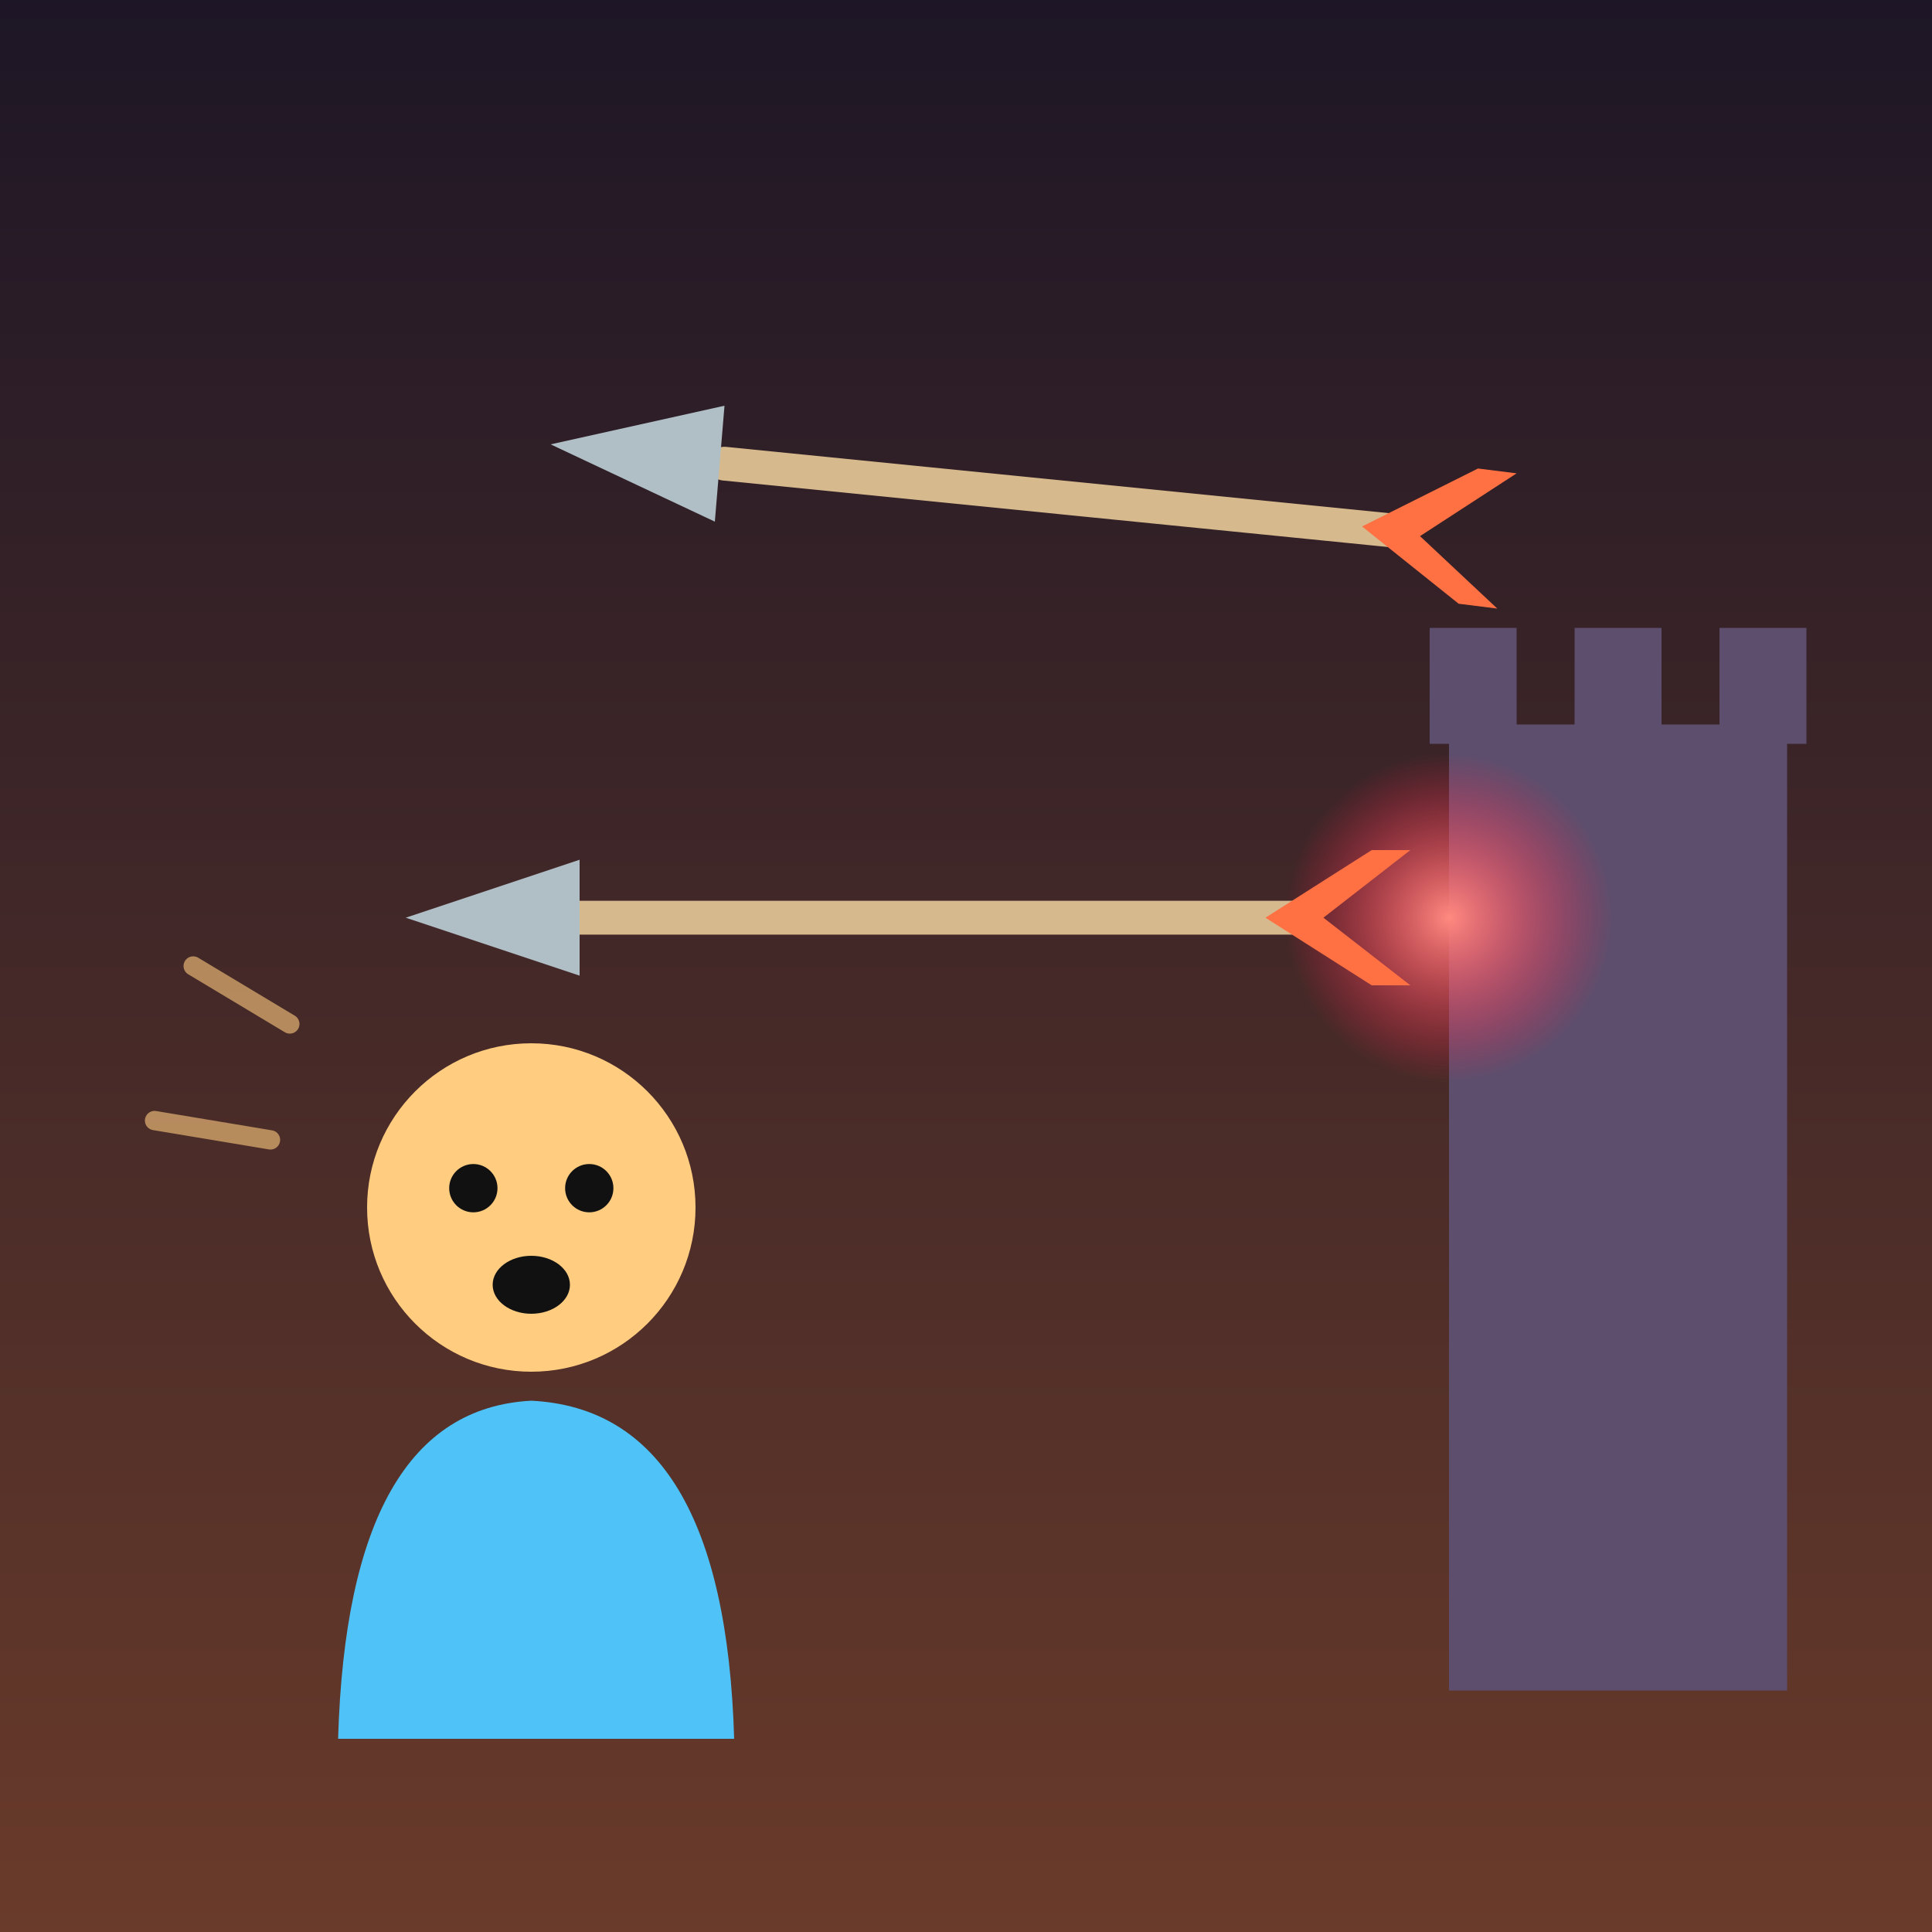
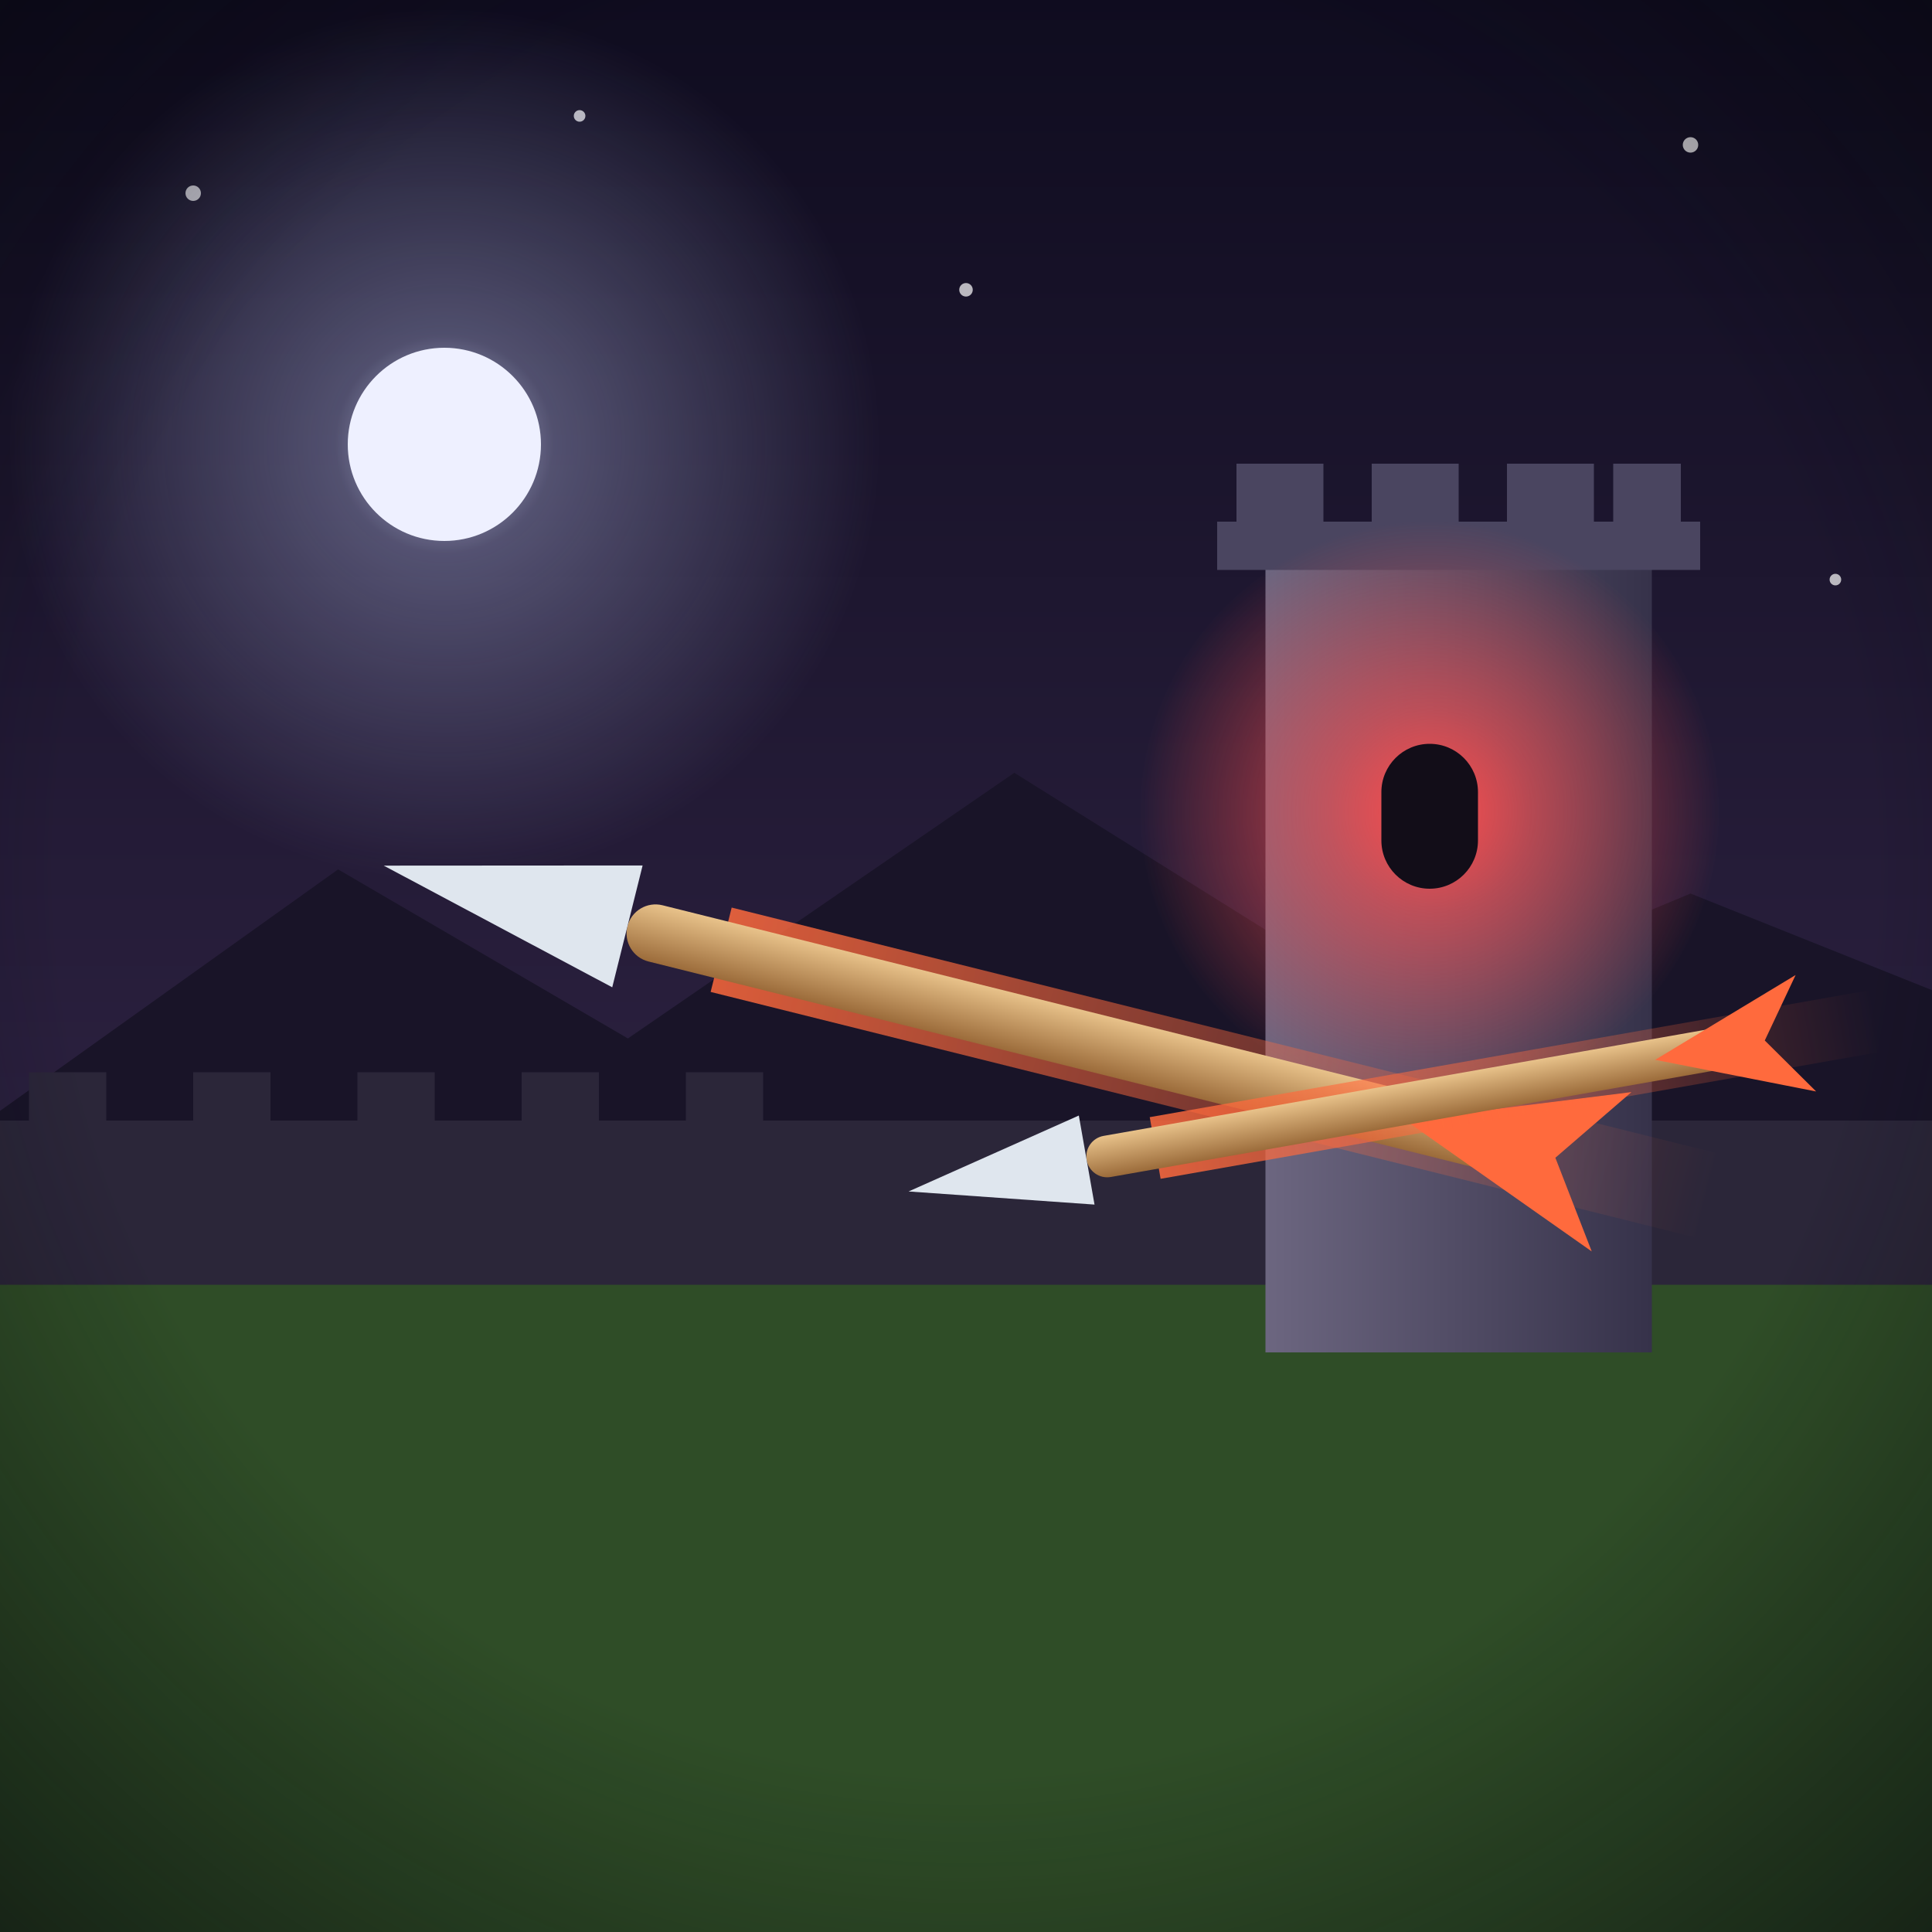
<svg xmlns="http://www.w3.org/2000/svg" viewBox="0 0 400 400">
  <defs>
    <linearGradient id="fondo" x1="0" y1="0" x2="0" y2="1">
-       <stop offset="0" stop-color="#1d1626" />
-       <stop offset="1" stop-color="#6a3b2a" />
+       <stop offset="0" stop-color="#0f0c1f" />
+       <stop offset="0.6" stop-color="#2c2140" />
+       <stop offset="1" stop-color="#1a2a16" />
    </linearGradient>
-     <radialGradient id="brillo">
-       <stop offset="0" stop-color="#ff8a80" />
-       <stop offset="1" stop-color="#ff1744" stop-opacity="0" />
+     <radialGradient id="luna" cx="0.5" cy="0.5" r="0.5">
+       <stop offset="0" stop-color="#e6e9ff" stop-opacity="0.9" />
+       <stop offset="0.25" stop-color="#b9c0ec" stop-opacity="0.35" />
+       <stop offset="1" stop-color="#b9c0ec" stop-opacity="0" />
+     </radialGradient>
+     <linearGradient id="piedra" x1="0" y1="0" x2="1" y2="0">
+       <stop offset="0" stop-color="#6c6680" />
+       <stop offset="1" stop-color="#36324a" />
+     </linearGradient>
+     <radialGradient id="aviso">
+       <stop offset="0" stop-color="#ff4d4d" />
+       <stop offset="0.35" stop-color="#ff4d4d" stop-opacity="0.6" />
+       <stop offset="1" stop-color="#ff4d4d" stop-opacity="0" />
+     </radialGradient>
+     <linearGradient id="estela" x1="0" y1="0" x2="1" y2="0">
+       <stop offset="0" stop-color="#ff6a3d" stop-opacity="0" />
+       <stop offset="1" stop-color="#ff6a3d" stop-opacity="0.85" />
+     </linearGradient>
+     <linearGradient id="asta" x1="0" y1="0" x2="0" y2="1">
+       <stop offset="0" stop-color="#e8c28a" />
+       <stop offset="1" stop-color="#9b6b3a" />
+     </linearGradient>
+     <radialGradient id="vineta" cx="0.5" cy="0.45" r="0.75">
+       <stop offset="0.62" stop-color="#05060a" stop-opacity="0" />
+       <stop offset="1" stop-color="#05060a" stop-opacity="0.6" />
    </radialGradient>
  </defs>
  <rect width="400" height="400" fill="url(#fondo)" />
-   <rect x="300" y="150" width="70" height="200" fill="#5d4e6d" />
-   <rect x="296" y="130" width="18" height="24" fill="#5d4e6d" />
-   <rect x="326" y="130" width="18" height="24" fill="#5d4e6d" />
-   <rect x="356" y="130" width="18" height="24" fill="#5d4e6d" />
-   <circle cx="300" cy="190" r="34" fill="url(#brillo)" />
-   <circle cx="110" cy="250" r="34" fill="#ffcc80" />
-   <path d="M70 360 Q72 292 110 290 Q150 292 152 360 Z" fill="#4fc3f7" />
-   <circle cx="98" cy="246" r="5" fill="#111" />
-   <circle cx="122" cy="246" r="5" fill="#111" />
-   <ellipse cx="110" cy="266" rx="8" ry="6" fill="#111" />
-   <g stroke-linecap="round">
-     <line x1="270" y1="190" x2="120" y2="190" stroke="#d7b98e" stroke-width="7" />
-     <line x1="290" y1="110" x2="150" y2="96" stroke="#d7b98e" stroke-width="7" />
+   <g fill="#fff" opacity="0.7">
+     <circle cx="40" cy="40" r="1.6" />
+     <circle cx="120" cy="24" r="1.2" />
+     <circle cx="200" cy="60" r="1.4" />
+     <circle cx="350" cy="30" r="1.6" />
+     <circle cx="380" cy="120" r="1.2" />
  </g>
-   <path d="M120 178 L84 190 L120 202 Z" fill="#b0bec5" />
-   <path d="M150 84 L114 92 L148 108 Z" fill="#b0bec5" />
-   <path d="M262 190 L284 176 L292 176 L274 190 L292 204 L284 204 Z" fill="#ff7043" />
-   <path d="M282 109 L306 97 L314 98 L294 111 L310 126 L302 125 Z" fill="#ff7043" />
-   <g stroke="#ffcc80" stroke-width="4" stroke-linecap="round" opacity="0.6">
-     <line x1="60" y1="212" x2="40" y2="200" />
-     <line x1="56" y1="236" x2="32" y2="232" />
+   <circle cx="92" cy="92" r="90" fill="url(#luna)" />
+   <circle cx="92" cy="92" r="20" fill="#eef0ff" />
+   <path d="M0 230 L70 180 L130 215 L210 160 L290 210 L350 185 L400 205 V260 H0 Z" fill="#191428" />
+   <rect x="0" y="232" width="400" height="34" fill="#2b2639" />
+   <g fill="#2b2639">
+     <rect x="6" y="222" width="16" height="12" />
+     <rect x="40" y="222" width="16" height="12" />
+     <rect x="74" y="222" width="16" height="12" />
+     <rect x="108" y="222" width="16" height="12" />
+     <rect x="142" y="222" width="16" height="12" />
  </g>
+   <rect x="0" y="266" width="400" height="134" fill="#2f4d27" />
+   <path d="M262 112 H342 V280 H262 Z" fill="url(#piedra)" />
+   <g fill="#4a4560">
+     <rect x="256" y="96" width="18" height="20" />
+     <rect x="284" y="96" width="18" height="20" />
+     <rect x="312" y="96" width="18" height="20" />
+     <rect x="334" y="96" width="14" height="20" />
+   </g>
+   <rect x="252" y="108" width="100" height="10" fill="#4a4560" />
+   <circle cx="296" cy="168" r="60" fill="url(#aviso)" />
+   <rect x="286" y="154" width="20" height="30" rx="10" fill="#120d18" />
+   <g transform="translate(400 0) scale(-1 1) rotate(-14 200 200)">
+     <rect x="40" y="200" width="210" height="18" fill="url(#estela)" />
+     <rect x="80" y="203" width="190" height="12" rx="6" fill="url(#asta)" />
+     <path d="M60 192 L104 209 L60 226 L72 209 Z" fill="#ff6a3d" />
+     <path d="M270 196 L322 209 L270 222 Z" fill="#dfe6ee" />
+   </g>
+   <g transform="translate(400 0) scale(-1 1) rotate(10 160 300) translate(-30 88) scale(0.72)">
+     <rect x="40" y="200" width="210" height="18" fill="url(#estela)" />
+     <rect x="80" y="203" width="190" height="12" rx="6" fill="url(#asta)" />
+     <path d="M60 192 L104 209 L60 226 L72 209 Z" fill="#ff6a3d" />
+     <path d="M270 196 L322 209 L270 222 Z" fill="#dfe6ee" />
+   </g>
+   <rect width="400" height="400" fill="url(#vineta)" />
</svg>
